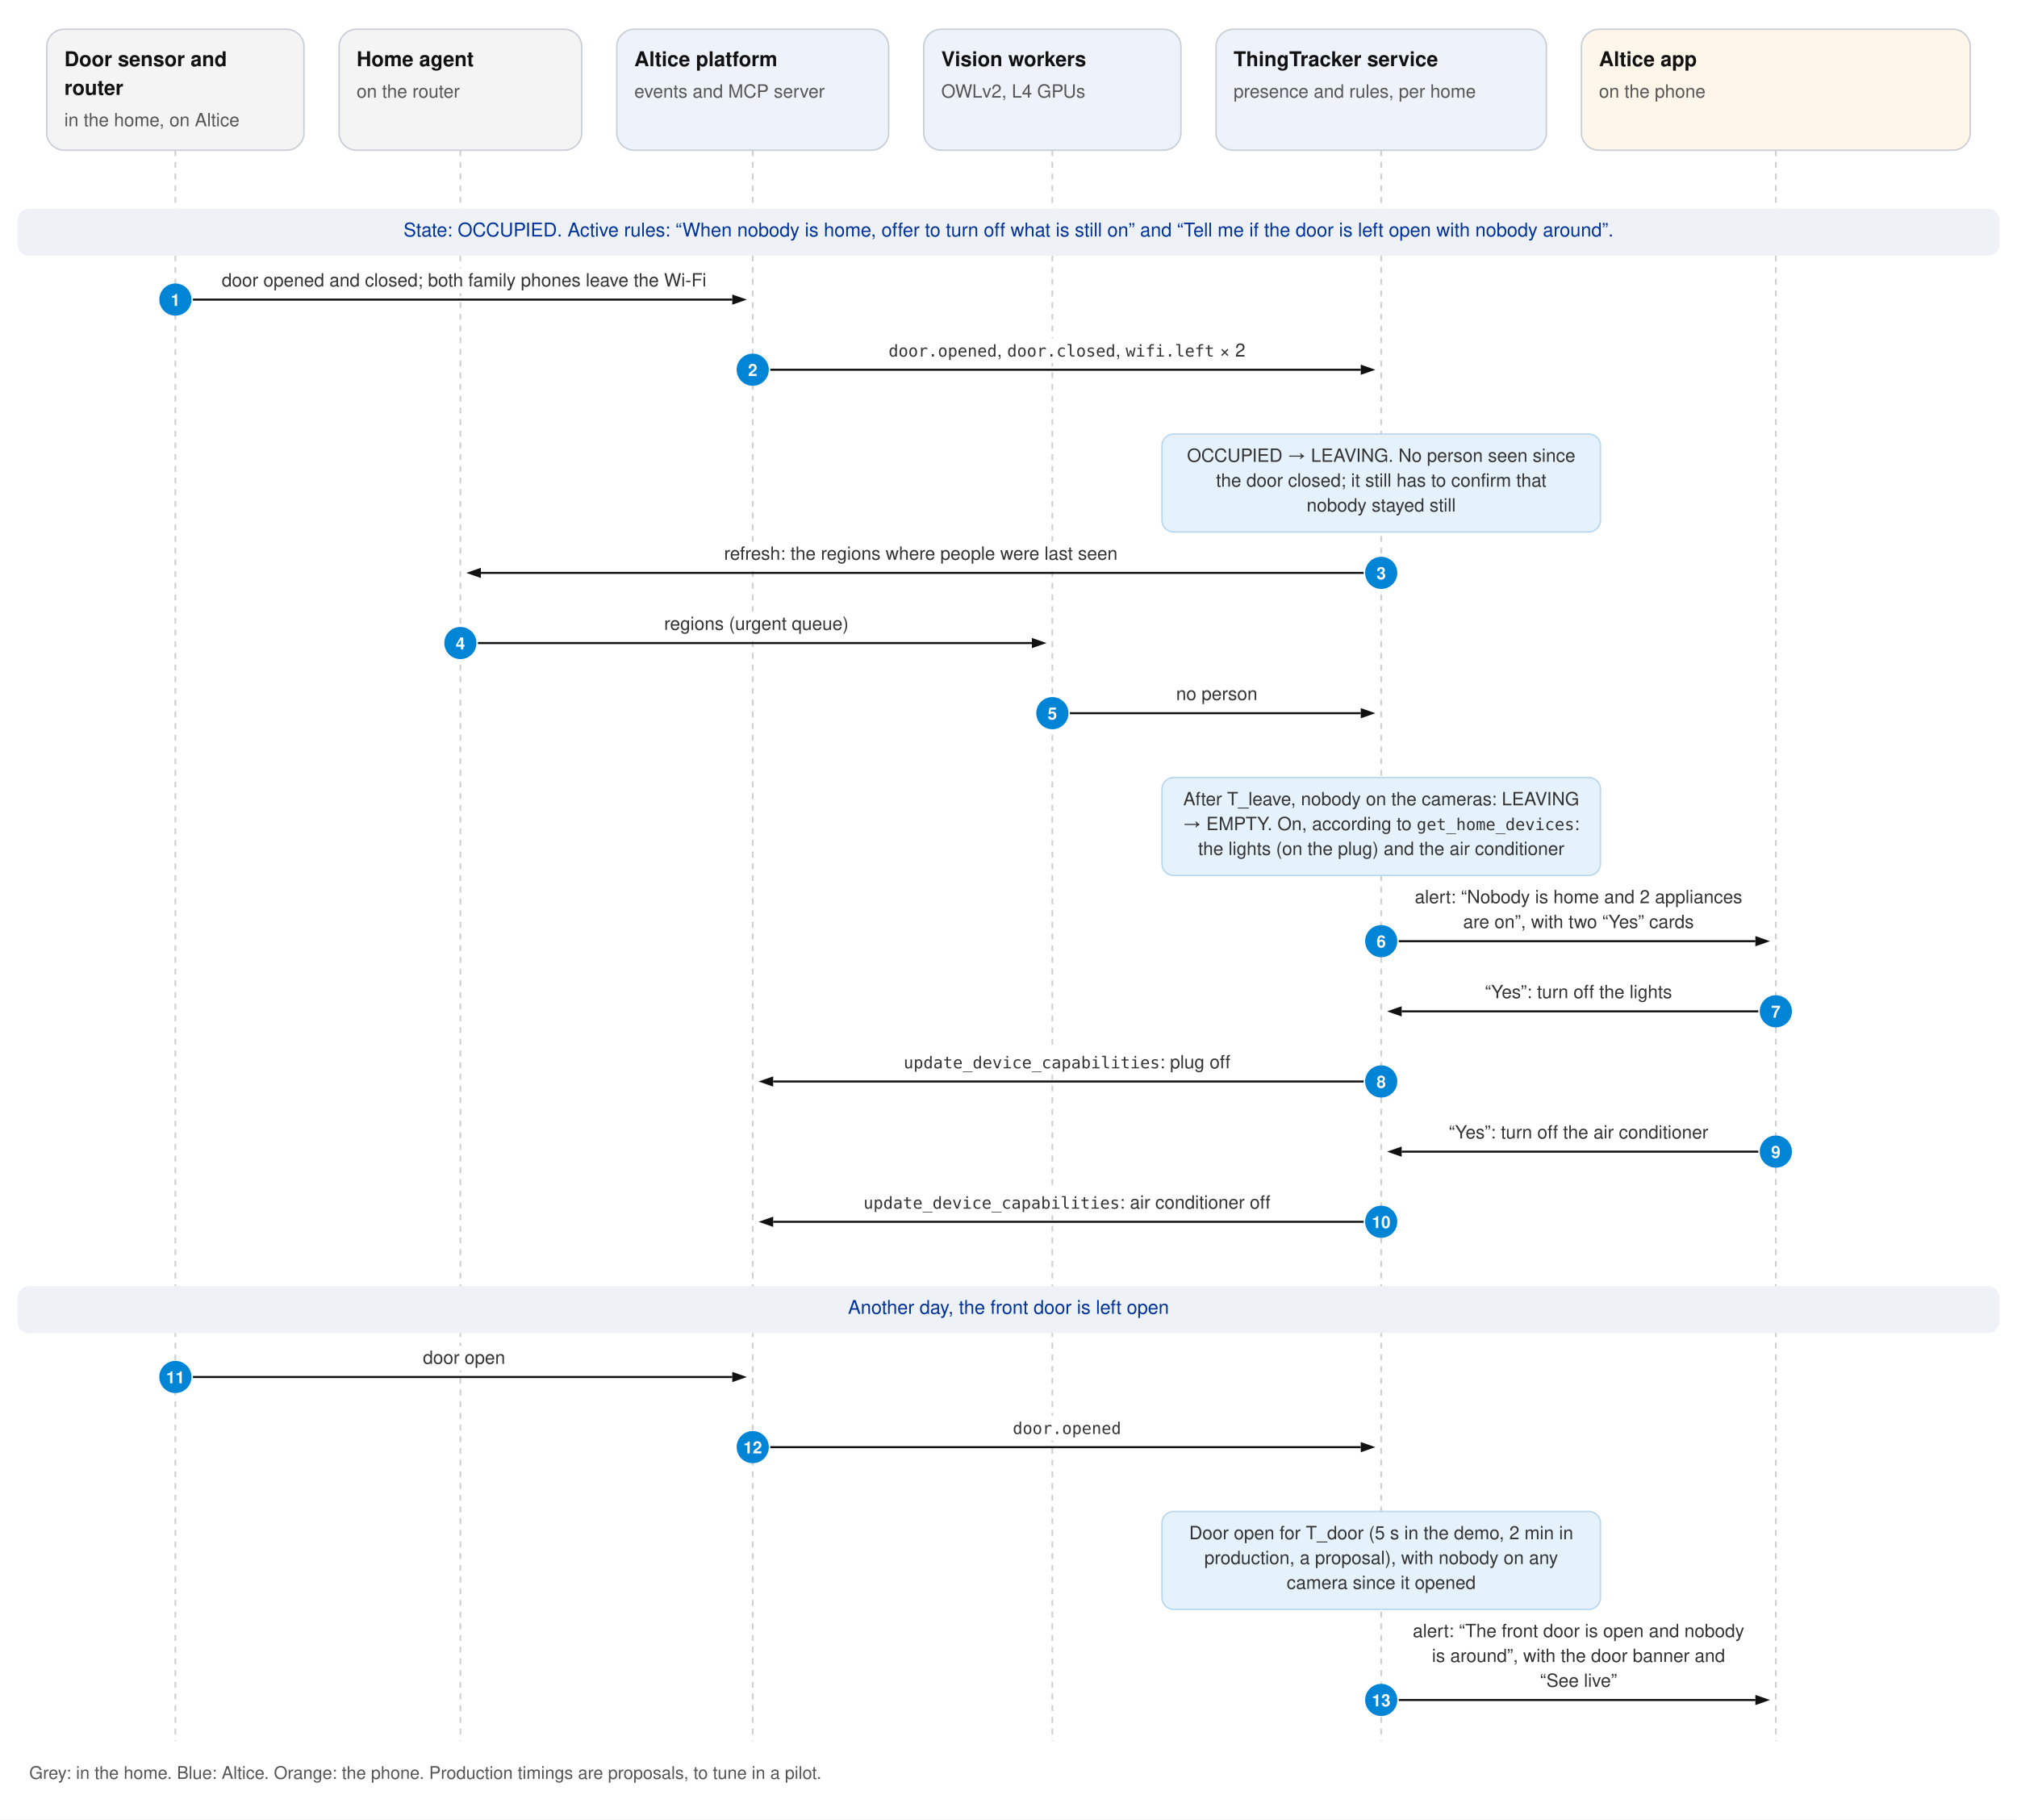
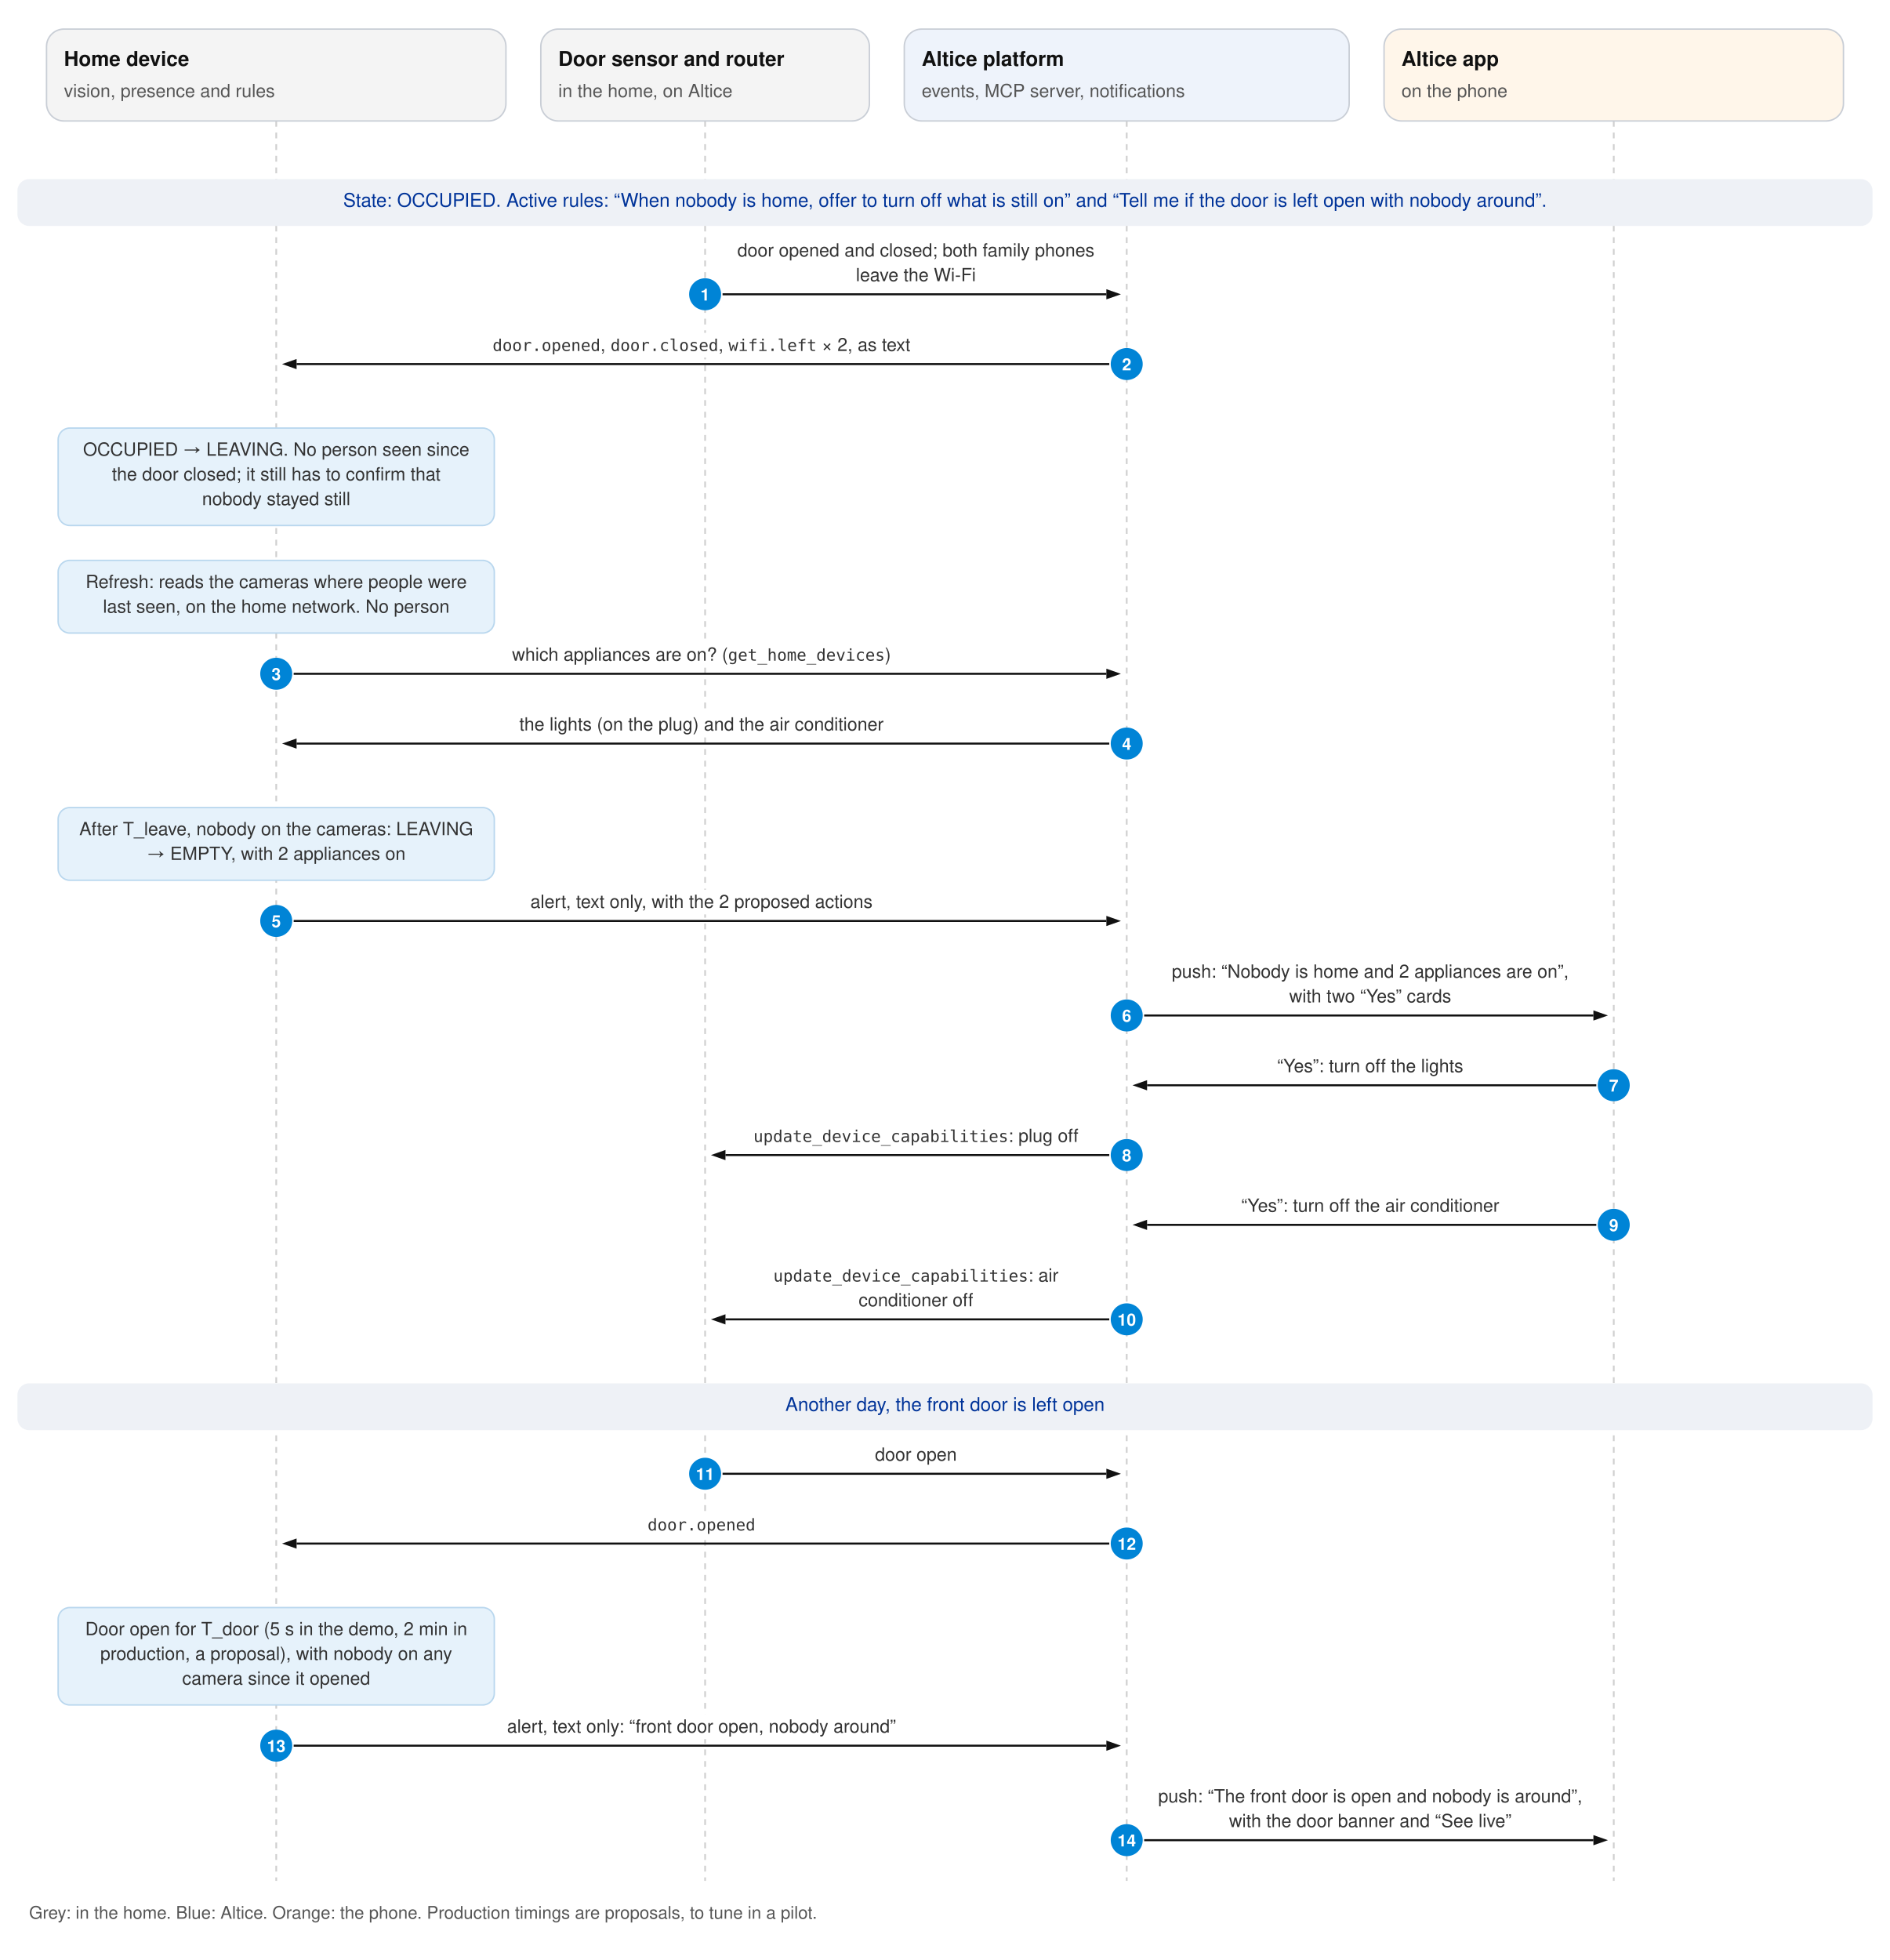
- <svg xmlns="http://www.w3.org/2000/svg" viewBox="0 0 1380 1245" width="1380" height="1245" font-family="Helvetica Neue, Helvetica, Arial, sans-serif" role="img" aria-label="Sequence: empty home and open door">
+ <svg xmlns="http://www.w3.org/2000/svg" viewBox="0 0 1300 1348" width="1300" height="1348" font-family="Helvetica Neue, Helvetica, Arial, sans-serif" role="img" aria-label="Sequence: empty home and open door">
  <defs>
    <marker id="m111111" viewBox="0 0 10 10" refX="0" refY="5" markerUnits="userSpaceOnUse" markerWidth="10" markerHeight="10" orient="auto">
      <path d="M0 1.5 L10 5 L0 8.5 Z" fill="#111111" />
    </marker>
    <marker id="m333333" viewBox="0 0 10 10" refX="0" refY="5" markerUnits="userSpaceOnUse" markerWidth="10" markerHeight="10" orient="auto">
      <path d="M0 1.5 L10 5 L0 8.5 Z" fill="#333333" />
    </marker>
  </defs>
-   <rect width="1380" height="1245" fill="#FFFFFF" />
-   <line x1="120.0" y1="102.775" x2="120.0" y2="1191.175" stroke="#D0D0D0" stroke-width="1.2" stroke-dasharray="4 4" />
-   <line x1="315.0" y1="102.775" x2="315.0" y2="1191.175" stroke="#D0D0D0" stroke-width="1.2" stroke-dasharray="4 4" />
-   <line x1="515.0" y1="102.775" x2="515.0" y2="1191.175" stroke="#D0D0D0" stroke-width="1.2" stroke-dasharray="4 4" />
-   <line x1="720.0" y1="102.775" x2="720.0" y2="1191.175" stroke="#D0D0D0" stroke-width="1.2" stroke-dasharray="4 4" />
-   <line x1="945.0" y1="102.775" x2="945.0" y2="1191.175" stroke="#D0D0D0" stroke-width="1.2" stroke-dasharray="4 4" />
-   <line x1="1215.0" y1="102.775" x2="1215.0" y2="1191.175" stroke="#D0D0D0" stroke-width="1.2" stroke-dasharray="4 4" />
-   <rect x="32.0" y="20.0" width="176.0" height="82.8" rx="12" fill="#F4F4F4" stroke="#C9CED6" stroke-width="1.0" />
+   <rect width="1300" height="1348" fill="#FFFFFF" />
+   <line x1="190.0" y1="83.175" x2="190.0" y2="1293.575" stroke="#D0D0D0" stroke-width="1.2" stroke-dasharray="4 4" />
+   <line x1="485.0" y1="83.175" x2="485.0" y2="1293.575" stroke="#D0D0D0" stroke-width="1.2" stroke-dasharray="4 4" />
+   <line x1="775.0" y1="83.175" x2="775.0" y2="1293.575" stroke="#D0D0D0" stroke-width="1.2" stroke-dasharray="4 4" />
+   <line x1="1110.0" y1="83.175" x2="1110.0" y2="1293.575" stroke="#D0D0D0" stroke-width="1.2" stroke-dasharray="4 4" />
+   <rect x="32.0" y="20.0" width="316.0" height="63.2" rx="12" fill="#F4F4F4" stroke="#C9CED6" stroke-width="1.0" />
  <text x="44.0" y="45.3" font-size="14" font-weight="400" fill="#111111" text-anchor="start">
-     <tspan font-weight="700">Door sensor and</tspan>
+     <tspan font-weight="700">Home device</tspan>
  </text>
-   <text x="44.0" y="64.9" font-size="14" font-weight="400" fill="#111111" text-anchor="start">
-     <tspan font-weight="700">router</tspan>
+   <text x="44.0" y="66.8" font-size="12.5" font-weight="400" fill="#555555" text-anchor="start">vision, presence and rules</text>
+   <rect x="372.0" y="20.0" width="226.0" height="63.2" rx="12" fill="#F4F4F4" stroke="#C9CED6" stroke-width="1.0" />
+   <text x="384.0" y="45.3" font-size="14" font-weight="400" fill="#111111" text-anchor="start">
+     <tspan font-weight="700">Door sensor and router</tspan>
  </text>
-   <text x="44.0" y="86.4" font-size="12.5" font-weight="400" fill="#555555" text-anchor="start">in the home, on Altice</text>
-   <rect x="232.0" y="20.0" width="166.0" height="82.8" rx="12" fill="#F4F4F4" stroke="#C9CED6" stroke-width="1.0" />
-   <text x="244.0" y="45.3" font-size="14" font-weight="400" fill="#111111" text-anchor="start">
-     <tspan font-weight="700">Home agent</tspan>
-   </text>
-   <text x="244.0" y="66.8" font-size="12.5" font-weight="400" fill="#555555" text-anchor="start">on the router</text>
-   <rect x="422.0" y="20.0" width="186.0" height="82.8" rx="12" fill="#EEF3FB" stroke="#C9CED6" stroke-width="1.0" />
-   <text x="434.0" y="45.3" font-size="14" font-weight="400" fill="#111111" text-anchor="start">
+   <text x="384.0" y="66.8" font-size="12.5" font-weight="400" fill="#555555" text-anchor="start">in the home, on Altice</text>
+   <rect x="622.0" y="20.0" width="306.0" height="63.2" rx="12" fill="#EEF3FB" stroke="#C9CED6" stroke-width="1.0" />
+   <text x="634.0" y="45.3" font-size="14" font-weight="400" fill="#111111" text-anchor="start">
    <tspan font-weight="700">Altice platform</tspan>
  </text>
-   <text x="434.0" y="66.8" font-size="12.5" font-weight="400" fill="#555555" text-anchor="start">events and MCP server</text>
-   <rect x="632.0" y="20.0" width="176.0" height="82.8" rx="12" fill="#EEF3FB" stroke="#C9CED6" stroke-width="1.0" />
-   <text x="644.0" y="45.3" font-size="14" font-weight="400" fill="#111111" text-anchor="start">
-     <tspan font-weight="700">Vision workers</tspan>
-   </text>
-   <text x="644.0" y="66.8" font-size="12.5" font-weight="400" fill="#555555" text-anchor="start">OWLv2, L4 GPUs</text>
-   <rect x="832.0" y="20.0" width="226.0" height="82.8" rx="12" fill="#EEF3FB" stroke="#C9CED6" stroke-width="1.0" />
-   <text x="844.0" y="45.3" font-size="14" font-weight="400" fill="#111111" text-anchor="start">
-     <tspan font-weight="700">ThingTracker service</tspan>
-   </text>
-   <text x="844.0" y="66.8" font-size="12.5" font-weight="400" fill="#555555" text-anchor="start">presence and rules, per home</text>
-   <rect x="1082.0" y="20.0" width="266.0" height="82.8" rx="12" fill="#FFF6EA" stroke="#C9CED6" stroke-width="1.0" />
-   <text x="1094.0" y="45.3" font-size="14" font-weight="400" fill="#111111" text-anchor="start">
+   <text x="634.0" y="66.8" font-size="12.5" font-weight="400" fill="#555555" text-anchor="start">events, MCP server, notifications</text>
+   <rect x="952.0" y="20.0" width="316.0" height="63.2" rx="12" fill="#FFF6EA" stroke="#C9CED6" stroke-width="1.0" />
+   <text x="964.0" y="45.3" font-size="14" font-weight="400" fill="#111111" text-anchor="start">
    <tspan font-weight="700">Altice app</tspan>
  </text>
-   <text x="1094.0" y="66.8" font-size="12.5" font-weight="400" fill="#555555" text-anchor="start">on the phone</text>
-   <rect x="12.0" y="142.8" width="1356.0" height="32.2" rx="8" fill="#EEF1F6" />
-   <text x="690.0" y="161.8" font-size="13" font-weight="400" fill="#003399" text-anchor="middle">State: OCCUPIED. Active rules: “When nobody is home, offer to turn off what is still on” and “Tell me if the door is left open with nobody around”.</text>
-   <rect x="144.1" y="183.5" width="346.9" height="17.0" rx="2" fill="#FFFFFF" />
-   <text x="317.5" y="196.0" font-size="12.5" font-weight="400" fill="#333333" text-anchor="middle">door opened and closed; both family phones leave the Wi-Fi</text>
-   <path d="M132.0 205.0 H501.0" fill="none" stroke="#111111" stroke-width="1.4" marker-end="url(#m111111)" />
-   <circle cx="120.0" cy="204.975" r="11" fill="#0084D6" />
-   <text x="120.0" y="209.3" font-size="11.5" font-weight="400" fill="#FFFFFF" text-anchor="middle">
+   <text x="964.0" y="66.8" font-size="12.5" font-weight="400" fill="#555555" text-anchor="start">on the phone</text>
+   <rect x="12.0" y="123.2" width="1276.0" height="32.2" rx="8" fill="#EEF1F6" />
+   <text x="650.0" y="142.2" font-size="13" font-weight="400" fill="#003399" text-anchor="middle">State: OCCUPIED. Active rules: “When nobody is home, offer to turn off what is still on” and “Tell me if the door is left open with nobody around”.</text>
+   <rect x="499.8" y="163.9" width="260.5" height="17.0" rx="2" fill="#FFFFFF" />
+   <text x="630.0" y="176.4" font-size="12.5" font-weight="400" fill="#333333" text-anchor="middle">door opened and closed; both family phones</text>
+   <rect x="583.5" y="180.9" width="92.9" height="17.0" rx="2" fill="#FFFFFF" />
+   <text x="630.0" y="193.4" font-size="12.5" font-weight="400" fill="#333333" text-anchor="middle">leave the Wi-Fi</text>
+   <path d="M497.0 202.4 H761.0" fill="none" stroke="#111111" stroke-width="1.4" marker-end="url(#m111111)" />
+   <circle cx="485.0" cy="202.375" r="11" fill="#0084D6" />
+   <text x="485.0" y="206.7" font-size="11.5" font-weight="400" fill="#FFFFFF" text-anchor="middle">
    <tspan font-weight="700">1</tspan>
  </text>
-   <rect x="602.5" y="231.5" width="255.0" height="17.0" rx="2" fill="#FFFFFF" />
-   <text x="730.0" y="244.0" font-size="12.5" font-weight="400" fill="#333333" text-anchor="middle">
-     <tspan font-family="Menlo, monospace" font-size="11.2">door.opened</tspan>, <tspan font-family="Menlo, monospace" font-size="11.2">door.closed</tspan>, <tspan font-family="Menlo, monospace" font-size="11.2">wifi.left</tspan> × 2</text>
-   <path d="M527.0 253.0 H931.0" fill="none" stroke="#111111" stroke-width="1.4" marker-end="url(#m111111)" />
-   <circle cx="515.0" cy="252.975" r="11" fill="#0084D6" />
-   <text x="515.0" y="257.3" font-size="11.5" font-weight="400" fill="#FFFFFF" text-anchor="middle">
+   <rect x="332.8" y="228.9" width="299.4" height="17.0" rx="2" fill="#FFFFFF" />
+   <text x="482.5" y="241.4" font-size="12.5" font-weight="400" fill="#333333" text-anchor="middle">
+     <tspan font-family="Menlo, monospace" font-size="11.2">door.opened</tspan>, <tspan font-family="Menlo, monospace" font-size="11.2">door.closed</tspan>, <tspan font-family="Menlo, monospace" font-size="11.2">wifi.left</tspan> × 2, as text</text>
+   <path d="M763.0 250.4 H204.0" fill="none" stroke="#111111" stroke-width="1.4" marker-end="url(#m111111)" />
+   <circle cx="775.0" cy="250.375" r="11" fill="#0084D6" />
+   <text x="775.0" y="254.7" font-size="11.5" font-weight="400" fill="#FFFFFF" text-anchor="middle">
    <tspan font-weight="700">2</tspan>
  </text>
-   <rect x="795.0" y="297.0" width="300.0" height="67.0" rx="8" fill="#E6F2FB" stroke="#B9D7EE" stroke-width="1.0" />
-   <text x="945.0" y="316.0" font-size="12.5" font-weight="400" fill="#333333" text-anchor="middle">OCCUPIED → LEAVING. No person seen since</text>
-   <text x="945.0" y="333.0" font-size="12.5" font-weight="400" fill="#333333" text-anchor="middle">the door closed; it still has to confirm that</text>
-   <text x="945.0" y="350.0" font-size="12.5" font-weight="400" fill="#333333" text-anchor="middle">nobody stayed still</text>
-   <rect x="490.1" y="370.5" width="279.7" height="17.0" rx="2" fill="#FFFFFF" />
-   <text x="630.0" y="383.0" font-size="12.5" font-weight="400" fill="#333333" text-anchor="middle">refresh: the regions where people were last seen</text>
-   <path d="M933.0 392.0 H329.0" fill="none" stroke="#111111" stroke-width="1.4" marker-end="url(#m111111)" />
-   <circle cx="945.0" cy="391.975" r="11" fill="#0084D6" />
-   <text x="945.0" y="396.3" font-size="11.5" font-weight="400" fill="#FFFFFF" text-anchor="middle">
+   <rect x="40.0" y="294.4" width="300.0" height="67.0" rx="8" fill="#E6F2FB" stroke="#B9D7EE" stroke-width="1.0" />
+   <text x="190.0" y="313.4" font-size="12.5" font-weight="400" fill="#333333" text-anchor="middle">OCCUPIED → LEAVING. No person seen since</text>
+   <text x="190.0" y="330.4" font-size="12.5" font-weight="400" fill="#333333" text-anchor="middle">the door closed; it still has to confirm that</text>
+   <text x="190.0" y="347.4" font-size="12.5" font-weight="400" fill="#333333" text-anchor="middle">nobody stayed still</text>
+   <rect x="40.0" y="385.4" width="300.0" height="50.0" rx="8" fill="#E6F2FB" stroke="#B9D7EE" stroke-width="1.0" />
+   <text x="190.0" y="404.4" font-size="12.5" font-weight="400" fill="#333333" text-anchor="middle">Refresh: reads the cameras where people were</text>
+   <text x="190.0" y="421.4" font-size="12.5" font-weight="400" fill="#333333" text-anchor="middle">last seen, on the home network. No person</text>
+   <rect x="347.3" y="441.9" width="270.4" height="17.0" rx="2" fill="#FFFFFF" />
+   <text x="482.5" y="454.4" font-size="12.5" font-weight="400" fill="#333333" text-anchor="middle">which appliances are on? (<tspan font-family="Menlo, monospace" font-size="11.2">get_home_devices</tspan>)</text>
+   <path d="M202.0 463.4 H761.0" fill="none" stroke="#111111" stroke-width="1.4" marker-end="url(#m111111)" />
+   <circle cx="190.0" cy="463.375" r="11" fill="#0084D6" />
+   <text x="190.0" y="467.7" font-size="11.5" font-weight="400" fill="#FFFFFF" text-anchor="middle">
    <tspan font-weight="700">3</tspan>
  </text>
-   <rect x="450.2" y="418.5" width="134.7" height="17.0" rx="2" fill="#FFFFFF" />
-   <text x="517.5" y="431.0" font-size="12.5" font-weight="400" fill="#333333" text-anchor="middle">regions (urgent queue)</text>
-   <path d="M327.0 440.0 H706.0" fill="none" stroke="#111111" stroke-width="1.4" marker-end="url(#m111111)" />
-   <circle cx="315.0" cy="439.975" r="11" fill="#0084D6" />
-   <text x="315.0" y="444.3" font-size="11.5" font-weight="400" fill="#FFFFFF" text-anchor="middle">
+   <rect x="351.1" y="489.9" width="262.8" height="17.0" rx="2" fill="#FFFFFF" />
+   <text x="482.5" y="502.4" font-size="12.5" font-weight="400" fill="#333333" text-anchor="middle">the lights (on the plug) and the air conditioner</text>
+   <path d="M763.0 511.4 H204.0" fill="none" stroke="#111111" stroke-width="1.4" marker-end="url(#m111111)" />
+   <circle cx="775.0" cy="511.375" r="11" fill="#0084D6" />
+   <text x="775.0" y="515.7" font-size="11.5" font-weight="400" fill="#FFFFFF" text-anchor="middle">
    <tspan font-weight="700">4</tspan>
  </text>
-   <rect x="799.4" y="466.5" width="66.2" height="17.0" rx="2" fill="#FFFFFF" />
-   <text x="832.5" y="479.0" font-size="12.5" font-weight="400" fill="#333333" text-anchor="middle">no person</text>
-   <path d="M732.0 488.0 H931.0" fill="none" stroke="#111111" stroke-width="1.4" marker-end="url(#m111111)" />
-   <circle cx="720.0" cy="487.975" r="11" fill="#0084D6" />
-   <text x="720.0" y="492.3" font-size="11.5" font-weight="400" fill="#FFFFFF" text-anchor="middle">
+   <rect x="40.0" y="555.4" width="300.0" height="50.0" rx="8" fill="#E6F2FB" stroke="#B9D7EE" stroke-width="1.0" />
+   <text x="190.0" y="574.4" font-size="12.5" font-weight="400" fill="#333333" text-anchor="middle">After T_leave, nobody on the cameras: LEAVING</text>
+   <text x="190.0" y="591.4" font-size="12.5" font-weight="400" fill="#333333" text-anchor="middle">→ EMPTY, with 2 appliances on</text>
+   <rect x="357.2" y="611.9" width="250.5" height="17.0" rx="2" fill="#FFFFFF" />
+   <text x="482.5" y="624.4" font-size="12.5" font-weight="400" fill="#333333" text-anchor="middle">alert, text only, with the 2 proposed actions</text>
+   <path d="M202.0 633.4 H761.0" fill="none" stroke="#111111" stroke-width="1.4" marker-end="url(#m111111)" />
+   <circle cx="190.0" cy="633.375" r="11" fill="#0084D6" />
+   <text x="190.0" y="637.7" font-size="11.5" font-weight="400" fill="#FFFFFF" text-anchor="middle">
    <tspan font-weight="700">5</tspan>
  </text>
-   <rect x="795.0" y="532.0" width="300.0" height="67.0" rx="8" fill="#E6F2FB" stroke="#B9D7EE" stroke-width="1.0" />
-   <text x="945.0" y="551.0" font-size="12.5" font-weight="400" fill="#333333" text-anchor="middle">After T_leave, nobody on the cameras: LEAVING</text>
-   <text x="945.0" y="568.0" font-size="12.5" font-weight="400" fill="#333333" text-anchor="middle">→ EMPTY. On, according to <tspan font-family="Menlo, monospace" font-size="11.2">get_home_devices</tspan>:</text>
-   <text x="945.0" y="585.0" font-size="12.5" font-weight="400" fill="#333333" text-anchor="middle">the lights (on the plug) and the air conditioner</text>
-   <rect x="961.3" y="605.5" width="237.4" height="17.0" rx="2" fill="#FFFFFF" />
-   <text x="1080.0" y="618.0" font-size="12.5" font-weight="400" fill="#333333" text-anchor="middle">alert: “Nobody is home and 2 appliances</text>
-   <rect x="993.6" y="622.5" width="172.7" height="17.0" rx="2" fill="#FFFFFF" />
-   <text x="1080.0" y="635.0" font-size="12.5" font-weight="400" fill="#333333" text-anchor="middle">are on”, with two “Yes” cards</text>
-   <path d="M957.0 644.0 H1201.0" fill="none" stroke="#111111" stroke-width="1.4" marker-end="url(#m111111)" />
-   <circle cx="945.0" cy="643.975" r="11" fill="#0084D6" />
-   <text x="945.0" y="648.3" font-size="11.5" font-weight="400" fill="#FFFFFF" text-anchor="middle">
+   <rect x="798.6" y="659.9" width="287.9" height="17.0" rx="2" fill="#FFFFFF" />
+   <text x="942.5" y="672.4" font-size="12.5" font-weight="400" fill="#333333" text-anchor="middle">push: “Nobody is home and 2 appliances are on”,</text>
+   <rect x="879.8" y="676.9" width="125.5" height="17.0" rx="2" fill="#FFFFFF" />
+   <text x="942.5" y="689.4" font-size="12.5" font-weight="400" fill="#333333" text-anchor="middle">with two “Yes” cards</text>
+   <path d="M787.0 698.4 H1096.0" fill="none" stroke="#111111" stroke-width="1.4" marker-end="url(#m111111)" />
+   <circle cx="775.0" cy="698.375" r="11" fill="#0084D6" />
+   <text x="775.0" y="702.7" font-size="11.5" font-weight="400" fill="#FFFFFF" text-anchor="middle">
    <tspan font-weight="700">6</tspan>
  </text>
-   <rect x="1009.1" y="670.5" width="141.8" height="17.0" rx="2" fill="#FFFFFF" />
-   <text x="1080.0" y="683.0" font-size="12.5" font-weight="400" fill="#333333" text-anchor="middle">“Yes”: turn off the lights</text>
-   <path d="M1203.0 692.0 H959.0" fill="none" stroke="#111111" stroke-width="1.4" marker-end="url(#m111111)" />
-   <circle cx="1215.0" cy="691.975" r="11" fill="#0084D6" />
-   <text x="1215.0" y="696.3" font-size="11.5" font-weight="400" fill="#FFFFFF" text-anchor="middle">
+   <rect x="871.6" y="724.9" width="141.8" height="17.0" rx="2" fill="#FFFFFF" />
+   <text x="942.5" y="737.4" font-size="12.5" font-weight="400" fill="#333333" text-anchor="middle">“Yes”: turn off the lights</text>
+   <path d="M1098.0 746.4 H789.0" fill="none" stroke="#111111" stroke-width="1.4" marker-end="url(#m111111)" />
+   <circle cx="1110.0" cy="746.375" r="11" fill="#0084D6" />
+   <text x="1110.0" y="750.7" font-size="11.5" font-weight="400" fill="#FFFFFF" text-anchor="middle">
    <tspan font-weight="700">7</tspan>
  </text>
-   <rect x="612.5" y="718.5" width="235.0" height="17.0" rx="2" fill="#FFFFFF" />
-   <text x="730.0" y="731.0" font-size="12.5" font-weight="400" fill="#333333" text-anchor="middle">
+   <rect x="512.5" y="772.9" width="235.0" height="17.0" rx="2" fill="#FFFFFF" />
+   <text x="630.0" y="785.4" font-size="12.5" font-weight="400" fill="#333333" text-anchor="middle">
    <tspan font-family="Menlo, monospace" font-size="11.2">update_device_capabilities</tspan>: plug off</text>
-   <path d="M933.0 740.0 H529.0" fill="none" stroke="#111111" stroke-width="1.4" marker-end="url(#m111111)" />
-   <circle cx="945.0" cy="739.975" r="11" fill="#0084D6" />
-   <text x="945.0" y="744.3" font-size="11.5" font-weight="400" fill="#FFFFFF" text-anchor="middle">
+   <path d="M763.0 794.4 H499.0" fill="none" stroke="#111111" stroke-width="1.4" marker-end="url(#m111111)" />
+   <circle cx="775.0" cy="794.375" r="11" fill="#0084D6" />
+   <text x="775.0" y="798.7" font-size="11.5" font-weight="400" fill="#FFFFFF" text-anchor="middle">
    <tspan font-weight="700">8</tspan>
  </text>
-   <rect x="984.1" y="766.5" width="191.8" height="17.0" rx="2" fill="#FFFFFF" />
-   <text x="1080.0" y="779.0" font-size="12.5" font-weight="400" fill="#333333" text-anchor="middle">“Yes”: turn off the air conditioner</text>
-   <path d="M1203.0 788.0 H959.0" fill="none" stroke="#111111" stroke-width="1.4" marker-end="url(#m111111)" />
-   <circle cx="1215.0" cy="787.975" r="11" fill="#0084D6" />
-   <text x="1215.0" y="792.3" font-size="11.5" font-weight="400" fill="#FFFFFF" text-anchor="middle">
+   <rect x="846.6" y="820.9" width="191.8" height="17.0" rx="2" fill="#FFFFFF" />
+   <text x="942.5" y="833.4" font-size="12.5" font-weight="400" fill="#333333" text-anchor="middle">“Yes”: turn off the air conditioner</text>
+   <path d="M1098.0 842.4 H789.0" fill="none" stroke="#111111" stroke-width="1.4" marker-end="url(#m111111)" />
+   <circle cx="1110.0" cy="842.375" r="11" fill="#0084D6" />
+   <text x="1110.0" y="846.7" font-size="11.5" font-weight="400" fill="#FFFFFF" text-anchor="middle">
    <tspan font-weight="700">9</tspan>
  </text>
-   <rect x="584.7" y="814.5" width="290.6" height="17.0" rx="2" fill="#FFFFFF" />
-   <text x="730.0" y="827.0" font-size="12.5" font-weight="400" fill="#333333" text-anchor="middle">
-     <tspan font-family="Menlo, monospace" font-size="11.2">update_device_capabilities</tspan>: air conditioner off</text>
-   <path d="M933.0 836.0 H529.0" fill="none" stroke="#111111" stroke-width="1.4" marker-end="url(#m111111)" />
-   <circle cx="945.0" cy="835.975" r="11" fill="#0084D6" />
-   <text x="945.0" y="840.3" font-size="11.5" font-weight="400" fill="#FFFFFF" text-anchor="middle">
+   <rect x="526.8" y="868.9" width="206.5" height="17.0" rx="2" fill="#FFFFFF" />
+   <text x="630.0" y="881.4" font-size="12.5" font-weight="400" fill="#333333" text-anchor="middle">
+     <tspan font-family="Menlo, monospace" font-size="11.2">update_device_capabilities</tspan>: air</text>
+   <rect x="584.7" y="885.9" width="90.6" height="17.0" rx="2" fill="#FFFFFF" />
+   <text x="630.0" y="898.4" font-size="12.5" font-weight="400" fill="#333333" text-anchor="middle">conditioner off</text>
+   <path d="M763.0 907.4 H499.0" fill="none" stroke="#111111" stroke-width="1.4" marker-end="url(#m111111)" />
+   <circle cx="775.0" cy="907.375" r="11" fill="#0084D6" />
+   <text x="775.0" y="911.7" font-size="11.5" font-weight="400" fill="#FFFFFF" text-anchor="middle">
    <tspan font-weight="700">10</tspan>
  </text>
-   <rect x="12.0" y="880.0" width="1356.0" height="32.2" rx="8" fill="#EEF1F6" />
-   <text x="690.0" y="899.0" font-size="13" font-weight="400" fill="#003399" text-anchor="middle">Another day, the front door is left open</text>
-   <rect x="283.7" y="920.7" width="67.6" height="17.0" rx="2" fill="#FFFFFF" />
-   <text x="317.5" y="933.2" font-size="12.5" font-weight="400" fill="#333333" text-anchor="middle">door open</text>
-   <path d="M132.0 942.2 H501.0" fill="none" stroke="#111111" stroke-width="1.4" marker-end="url(#m111111)" />
-   <circle cx="120.0" cy="942.175" r="11" fill="#0084D6" />
-   <text x="120.0" y="946.5" font-size="11.5" font-weight="400" fill="#FFFFFF" text-anchor="middle">
+   <rect x="12.0" y="951.4" width="1276.0" height="32.2" rx="8" fill="#EEF1F6" />
+   <text x="650.0" y="970.4" font-size="13" font-weight="400" fill="#003399" text-anchor="middle">Another day, the front door is left open</text>
+   <rect x="596.2" y="992.1" width="67.6" height="17.0" rx="2" fill="#FFFFFF" />
+   <text x="630.0" y="1004.6" font-size="12.5" font-weight="400" fill="#333333" text-anchor="middle">door open</text>
+   <path d="M497.0 1013.6 H761.0" fill="none" stroke="#111111" stroke-width="1.4" marker-end="url(#m111111)" />
+   <circle cx="485.0" cy="1013.575" r="11" fill="#0084D6" />
+   <text x="485.0" y="1017.9" font-size="11.5" font-weight="400" fill="#FFFFFF" text-anchor="middle">
    <tspan font-weight="700">11</tspan>
  </text>
-   <rect x="687.8" y="968.7" width="84.4" height="17.0" rx="2" fill="#FFFFFF" />
-   <text x="730.0" y="981.2" font-size="12.5" font-weight="400" fill="#333333" text-anchor="middle">
+   <rect x="440.3" y="1040.1" width="84.4" height="17.0" rx="2" fill="#FFFFFF" />
+   <text x="482.5" y="1052.6" font-size="12.5" font-weight="400" fill="#333333" text-anchor="middle">
    <tspan font-family="Menlo, monospace" font-size="11.2">door.opened</tspan>
  </text>
-   <path d="M527.0 990.2 H931.0" fill="none" stroke="#111111" stroke-width="1.4" marker-end="url(#m111111)" />
-   <circle cx="515.0" cy="990.175" r="11" fill="#0084D6" />
-   <text x="515.0" y="994.5" font-size="11.5" font-weight="400" fill="#FFFFFF" text-anchor="middle">
+   <path d="M763.0 1061.6 H204.0" fill="none" stroke="#111111" stroke-width="1.4" marker-end="url(#m111111)" />
+   <circle cx="775.0" cy="1061.575" r="11" fill="#0084D6" />
+   <text x="775.0" y="1065.9" font-size="11.5" font-weight="400" fill="#FFFFFF" text-anchor="middle">
    <tspan font-weight="700">12</tspan>
  </text>
-   <rect x="795.0" y="1034.2" width="300.0" height="67.0" rx="8" fill="#E6F2FB" stroke="#B9D7EE" stroke-width="1.0" />
-   <text x="945.0" y="1053.2" font-size="12.5" font-weight="400" fill="#333333" text-anchor="middle">Door open for T_door (5 s in the demo, 2 min in</text>
-   <text x="945.0" y="1070.2" font-size="12.5" font-weight="400" fill="#333333" text-anchor="middle">production, a proposal), with nobody on any</text>
-   <text x="945.0" y="1087.2" font-size="12.5" font-weight="400" fill="#333333" text-anchor="middle">camera since it opened</text>
-   <rect x="959.7" y="1107.7" width="240.6" height="17.0" rx="2" fill="#FFFFFF" />
-   <text x="1080.0" y="1120.2" font-size="12.5" font-weight="400" fill="#333333" text-anchor="middle">alert: “The front door is open and nobody</text>
-   <rect x="972.8" y="1124.7" width="214.4" height="17.0" rx="2" fill="#FFFFFF" />
-   <text x="1080.0" y="1137.2" font-size="12.5" font-weight="400" fill="#333333" text-anchor="middle">is around”, with the door banner and</text>
-   <rect x="1047.9" y="1141.7" width="64.2" height="17.0" rx="2" fill="#FFFFFF" />
-   <text x="1080.0" y="1154.2" font-size="12.5" font-weight="400" fill="#333333" text-anchor="middle">“See live”</text>
-   <path d="M957.0 1163.2 H1201.0" fill="none" stroke="#111111" stroke-width="1.4" marker-end="url(#m111111)" />
-   <circle cx="945.0" cy="1163.175" r="11" fill="#0084D6" />
-   <text x="945.0" y="1167.5" font-size="11.5" font-weight="400" fill="#FFFFFF" text-anchor="middle">
+   <rect x="40.0" y="1105.6" width="300.0" height="67.0" rx="8" fill="#E6F2FB" stroke="#B9D7EE" stroke-width="1.0" />
+   <text x="190.0" y="1124.6" font-size="12.5" font-weight="400" fill="#333333" text-anchor="middle">Door open for T_door (5 s in the demo, 2 min in</text>
+   <text x="190.0" y="1141.6" font-size="12.5" font-weight="400" fill="#333333" text-anchor="middle">production, a proposal), with nobody on any</text>
+   <text x="190.0" y="1158.6" font-size="12.5" font-weight="400" fill="#333333" text-anchor="middle">camera since it opened</text>
+   <rect x="339.9" y="1179.1" width="285.2" height="17.0" rx="2" fill="#FFFFFF" />
+   <text x="482.5" y="1191.6" font-size="12.5" font-weight="400" fill="#333333" text-anchor="middle">alert, text only: “front door open, nobody around”</text>
+   <path d="M202.0 1200.6 H761.0" fill="none" stroke="#111111" stroke-width="1.4" marker-end="url(#m111111)" />
+   <circle cx="190.0" cy="1200.575" r="11" fill="#0084D6" />
+   <text x="190.0" y="1204.9" font-size="11.5" font-weight="400" fill="#FFFFFF" text-anchor="middle">
    <tspan font-weight="700">13</tspan>
  </text>
-   <text x="20.0" y="1217.2" font-size="12" font-weight="400" fill="#555555" text-anchor="start">Grey: in the home. Blue: Altice. Orange: the phone. Production timings are proposals, to tune in a pilot.</text>
+   <rect x="788.6" y="1227.1" width="307.7" height="17.0" rx="2" fill="#FFFFFF" />
+   <text x="942.5" y="1239.6" font-size="12.5" font-weight="400" fill="#333333" text-anchor="middle">push: “The front door is open and nobody is around”,</text>
+   <rect x="838.4" y="1244.1" width="208.2" height="17.0" rx="2" fill="#FFFFFF" />
+   <text x="942.5" y="1256.6" font-size="12.5" font-weight="400" fill="#333333" text-anchor="middle">with the door banner and “See live”</text>
+   <path d="M787.0 1265.6 H1096.0" fill="none" stroke="#111111" stroke-width="1.4" marker-end="url(#m111111)" />
+   <circle cx="775.0" cy="1265.575" r="11" fill="#0084D6" />
+   <text x="775.0" y="1269.9" font-size="11.5" font-weight="400" fill="#FFFFFF" text-anchor="middle">
+     <tspan font-weight="700">14</tspan>
+   </text>
+   <text x="20.0" y="1319.6" font-size="12" font-weight="400" fill="#555555" text-anchor="start">Grey: in the home. Blue: Altice. Orange: the phone. Production timings are proposals, to tune in a pilot.</text>
</svg>
